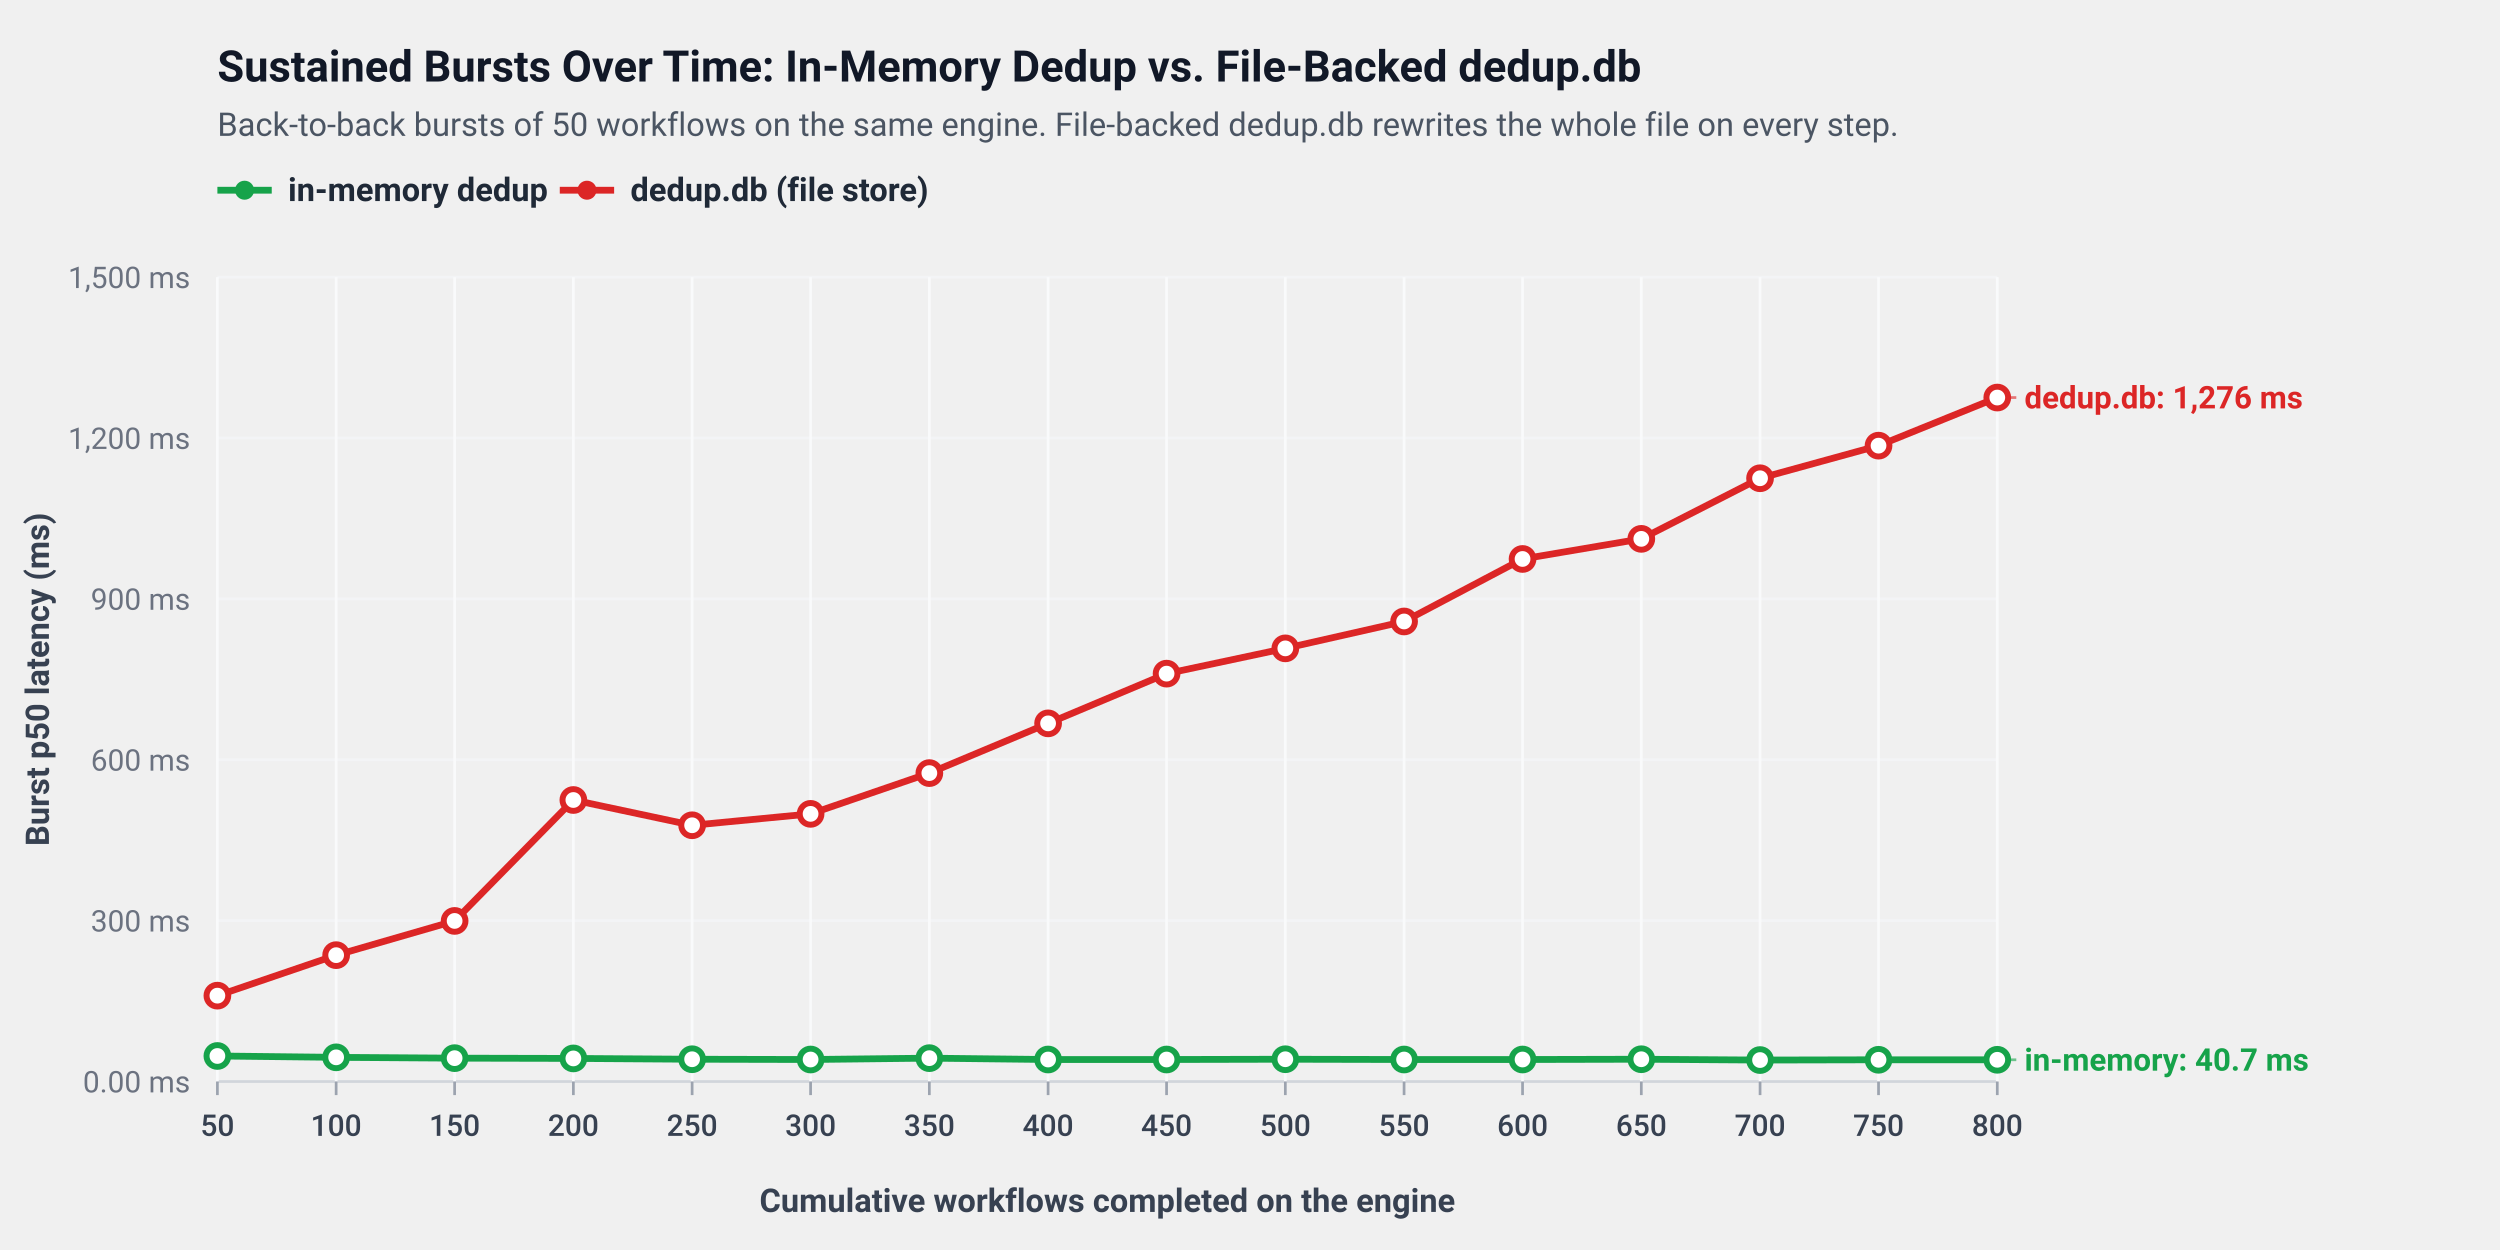
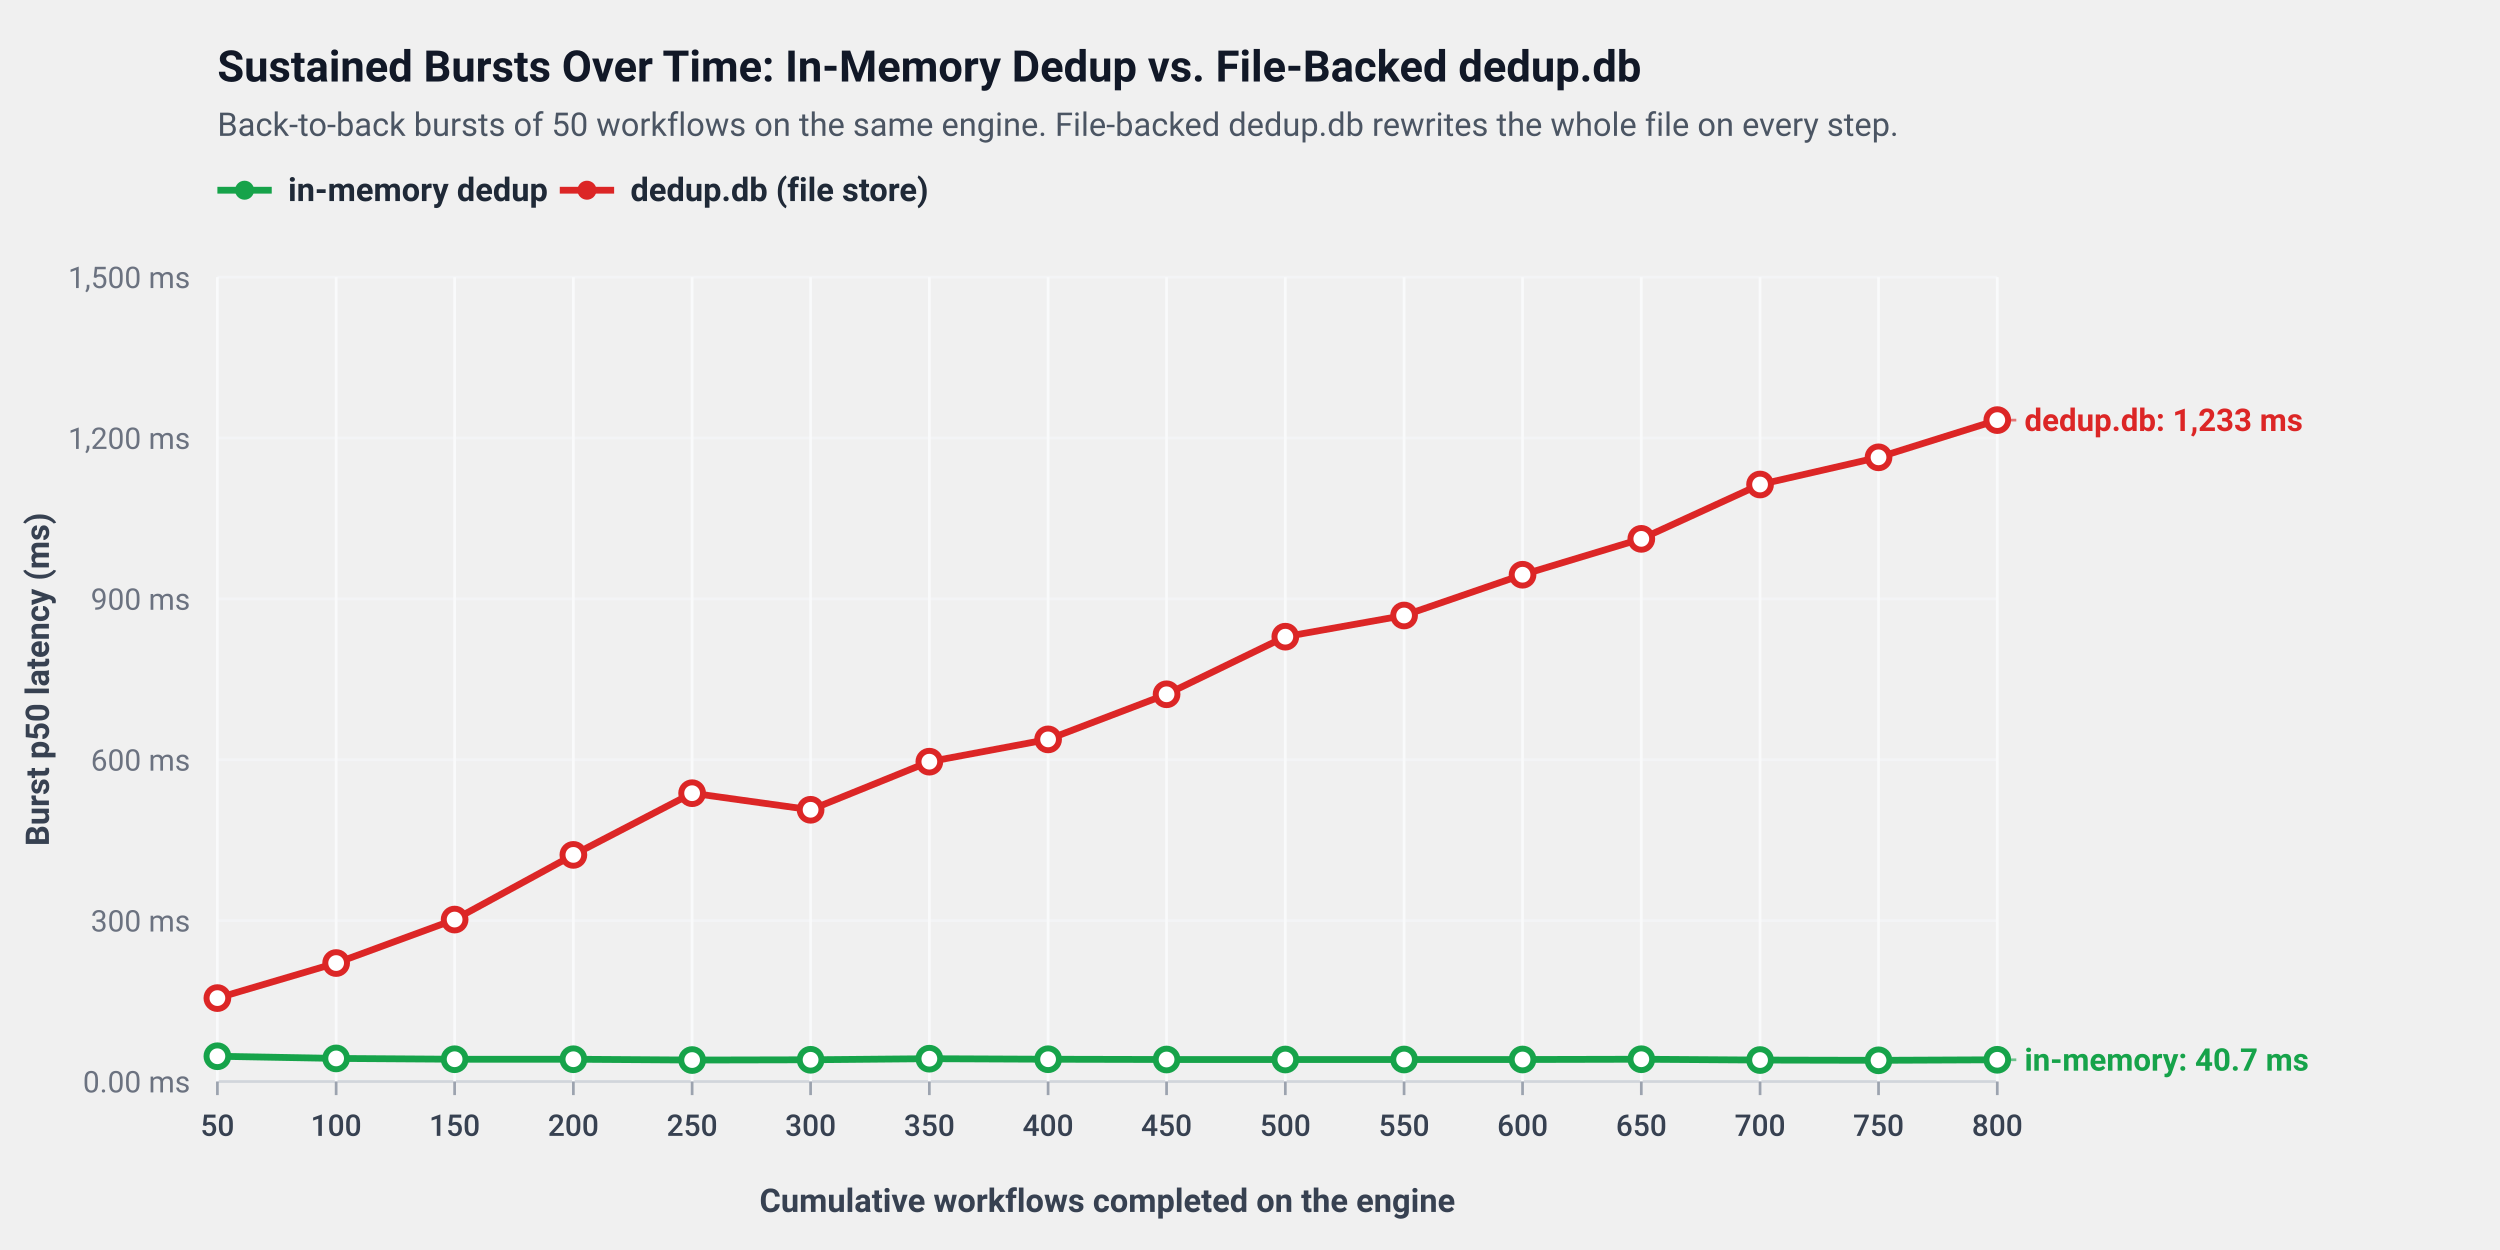
<svg xmlns="http://www.w3.org/2000/svg" viewBox="0 0 920 460" width="100%" style="font-family: -apple-system, BlinkMacSystemFont, 'Segoe UI', Roboto, Helvetica, Arial, sans-serif; background: #ffffff; border: 1px solid #e5e7eb; border-radius: 8px;">
  <text x="80" y="30" font-size="16" font-weight="700" fill="#111827">Sustained Bursts Over Time: In-Memory Dedup vs. File-Backed dedup.db</text>
  <text x="80" y="50" font-size="12" fill="#4b5563">Back-to-back bursts of 50 workflows on the same engine. File-backed dedup.db rewrites the whole file on every step.</text>
  <line x1="80.0" y1="70" x2="100.0" y2="70" stroke="#16a34a" stroke-width="2.5" />
  <circle cx="90.0" cy="70" r="3.5" fill="#16a34a" />
  <text x="106.0" y="74" font-size="12" font-weight="600" fill="#1f2937">in-memory dedup</text>
  <line x1="206.0" y1="70" x2="226.0" y2="70" stroke="#dc2626" stroke-width="2.5" />
  <circle cx="216.0" cy="70" r="3.5" fill="#dc2626" />
  <text x="232.0" y="74" font-size="12" font-weight="600" fill="#1f2937">dedup.db (file store)</text>
  <line x1="80" y1="398.0" x2="735" y2="398.0" stroke="#d1d5db" stroke-width="1" />
  <text x="70" y="402.0" font-size="11" fill="#6b7280" text-anchor="end">0.00 ms</text>
  <line x1="80" y1="338.8" x2="735" y2="338.8" stroke="#f3f4f6" stroke-width="1" />
  <text x="70" y="342.8" font-size="11" fill="#6b7280" text-anchor="end">300 ms</text>
  <line x1="80" y1="279.6" x2="735" y2="279.6" stroke="#f3f4f6" stroke-width="1" />
  <text x="70" y="283.6" font-size="11" fill="#6b7280" text-anchor="end">600 ms</text>
  <line x1="80" y1="220.4" x2="735" y2="220.4" stroke="#f3f4f6" stroke-width="1" />
  <text x="70" y="224.4" font-size="11" fill="#6b7280" text-anchor="end">900 ms</text>
  <line x1="80" y1="161.2" x2="735" y2="161.2" stroke="#f3f4f6" stroke-width="1" />
  <text x="70" y="165.2" font-size="11" fill="#6b7280" text-anchor="end">1,200 ms</text>
  <line x1="80" y1="102.0" x2="735" y2="102.0" stroke="#f3f4f6" stroke-width="1" />
  <text x="70" y="106.0" font-size="11" fill="#6b7280" text-anchor="end">1,500 ms</text>
  <line x1="80.0" y1="102" x2="80.0" y2="398" stroke="#f9fafb" stroke-width="1" />
  <line x1="80.0" y1="398" x2="80.0" y2="403" stroke="#9ca3af" stroke-width="1" />
  <text x="80.0" y="418" font-size="11" font-weight="500" fill="#374151" text-anchor="middle">50</text>
  <line x1="123.7" y1="102" x2="123.7" y2="398" stroke="#f9fafb" stroke-width="1" />
  <line x1="123.7" y1="398" x2="123.7" y2="403" stroke="#9ca3af" stroke-width="1" />
  <text x="123.7" y="418" font-size="11" font-weight="500" fill="#374151" text-anchor="middle">100</text>
  <line x1="167.3" y1="102" x2="167.3" y2="398" stroke="#f9fafb" stroke-width="1" />
  <line x1="167.3" y1="398" x2="167.3" y2="403" stroke="#9ca3af" stroke-width="1" />
  <text x="167.3" y="418" font-size="11" font-weight="500" fill="#374151" text-anchor="middle">150</text>
  <line x1="211.0" y1="102" x2="211.0" y2="398" stroke="#f9fafb" stroke-width="1" />
  <line x1="211.0" y1="398" x2="211.0" y2="403" stroke="#9ca3af" stroke-width="1" />
  <text x="211.0" y="418" font-size="11" font-weight="500" fill="#374151" text-anchor="middle">200</text>
  <line x1="254.7" y1="102" x2="254.7" y2="398" stroke="#f9fafb" stroke-width="1" />
  <line x1="254.7" y1="398" x2="254.7" y2="403" stroke="#9ca3af" stroke-width="1" />
  <text x="254.7" y="418" font-size="11" font-weight="500" fill="#374151" text-anchor="middle">250</text>
  <line x1="298.3" y1="102" x2="298.3" y2="398" stroke="#f9fafb" stroke-width="1" />
  <line x1="298.3" y1="398" x2="298.3" y2="403" stroke="#9ca3af" stroke-width="1" />
  <text x="298.3" y="418" font-size="11" font-weight="500" fill="#374151" text-anchor="middle">300</text>
  <line x1="342.0" y1="102" x2="342.0" y2="398" stroke="#f9fafb" stroke-width="1" />
  <line x1="342.0" y1="398" x2="342.0" y2="403" stroke="#9ca3af" stroke-width="1" />
  <text x="342.0" y="418" font-size="11" font-weight="500" fill="#374151" text-anchor="middle">350</text>
  <line x1="385.7" y1="102" x2="385.7" y2="398" stroke="#f9fafb" stroke-width="1" />
  <line x1="385.7" y1="398" x2="385.7" y2="403" stroke="#9ca3af" stroke-width="1" />
  <text x="385.7" y="418" font-size="11" font-weight="500" fill="#374151" text-anchor="middle">400</text>
  <line x1="429.3" y1="102" x2="429.3" y2="398" stroke="#f9fafb" stroke-width="1" />
  <line x1="429.3" y1="398" x2="429.3" y2="403" stroke="#9ca3af" stroke-width="1" />
  <text x="429.3" y="418" font-size="11" font-weight="500" fill="#374151" text-anchor="middle">450</text>
  <line x1="473.0" y1="102" x2="473.0" y2="398" stroke="#f9fafb" stroke-width="1" />
  <line x1="473.0" y1="398" x2="473.0" y2="403" stroke="#9ca3af" stroke-width="1" />
  <text x="473.0" y="418" font-size="11" font-weight="500" fill="#374151" text-anchor="middle">500</text>
  <line x1="516.7" y1="102" x2="516.7" y2="398" stroke="#f9fafb" stroke-width="1" />
  <line x1="516.7" y1="398" x2="516.7" y2="403" stroke="#9ca3af" stroke-width="1" />
  <text x="516.7" y="418" font-size="11" font-weight="500" fill="#374151" text-anchor="middle">550</text>
  <line x1="560.3" y1="102" x2="560.3" y2="398" stroke="#f9fafb" stroke-width="1" />
  <line x1="560.3" y1="398" x2="560.3" y2="403" stroke="#9ca3af" stroke-width="1" />
  <text x="560.3" y="418" font-size="11" font-weight="500" fill="#374151" text-anchor="middle">600</text>
  <line x1="604.0" y1="102" x2="604.0" y2="398" stroke="#f9fafb" stroke-width="1" />
  <line x1="604.0" y1="398" x2="604.0" y2="403" stroke="#9ca3af" stroke-width="1" />
  <text x="604.0" y="418" font-size="11" font-weight="500" fill="#374151" text-anchor="middle">650</text>
  <line x1="647.7" y1="102" x2="647.7" y2="398" stroke="#f9fafb" stroke-width="1" />
  <line x1="647.7" y1="398" x2="647.7" y2="403" stroke="#9ca3af" stroke-width="1" />
  <text x="647.7" y="418" font-size="11" font-weight="500" fill="#374151" text-anchor="middle">700</text>
  <line x1="691.3" y1="102" x2="691.3" y2="398" stroke="#f9fafb" stroke-width="1" />
  <line x1="691.3" y1="398" x2="691.3" y2="403" stroke="#9ca3af" stroke-width="1" />
  <text x="691.3" y="418" font-size="11" font-weight="500" fill="#374151" text-anchor="middle">750</text>
  <line x1="735.0" y1="102" x2="735.0" y2="398" stroke="#f9fafb" stroke-width="1" />
  <line x1="735.0" y1="398" x2="735.0" y2="403" stroke="#9ca3af" stroke-width="1" />
  <text x="735.0" y="418" font-size="11" font-weight="500" fill="#374151" text-anchor="middle">800</text>
  <text x="407.5" y="446" font-size="12" font-weight="600" fill="#374151" text-anchor="middle">Cumulative workflows completed on the engine</text>
  <text x="18" y="250.0" font-size="12" font-weight="600" fill="#374151" text-anchor="middle" transform="rotate(-90 18 250.0)">Burst p50 latency (ms)</text>
-   <polyline fill="none" stroke="#16a34a" stroke-width="2.5" points="80.0,388.6 123.7,389.1 167.3,389.4 211.0,389.5 254.7,389.8 298.3,389.9 342.0,389.4 385.7,389.9 429.3,389.9 473.0,389.8 516.7,389.9 560.3,389.9 604.0,389.8 647.7,390.1 691.3,390.0 735.0,390.0" />
-   <circle cx="80.0" cy="388.6" r="4" fill="#ffffff" stroke="#16a34a" stroke-width="2.2" />
-   <circle cx="123.7" cy="389.1" r="4" fill="#ffffff" stroke="#16a34a" stroke-width="2.2" />
-   <circle cx="167.3" cy="389.4" r="4" fill="#ffffff" stroke="#16a34a" stroke-width="2.2" />
-   <circle cx="211.0" cy="389.5" r="4" fill="#ffffff" stroke="#16a34a" stroke-width="2.2" />
-   <circle cx="254.7" cy="389.8" r="4" fill="#ffffff" stroke="#16a34a" stroke-width="2.2" />
-   <circle cx="298.3" cy="389.9" r="4" fill="#ffffff" stroke="#16a34a" stroke-width="2.2" />
-   <circle cx="342.0" cy="389.4" r="4" fill="#ffffff" stroke="#16a34a" stroke-width="2.2" />
-   <circle cx="385.7" cy="389.9" r="4" fill="#ffffff" stroke="#16a34a" stroke-width="2.2" />
+   <polyline fill="none" stroke="#16a34a" stroke-width="2.5" points="80.0,388.7 123.7,389.5 167.3,389.8 211.0,389.8 254.7,390.1 298.3,390.0 342.0,389.6 385.7,389.8 429.3,389.9 473.0,389.9 516.7,389.9 560.3,389.9 604.0,389.8 647.7,390.1 691.3,390.2 735.0,390.0" />
+   <circle cx="80.0" cy="388.7" r="4" fill="#ffffff" stroke="#16a34a" stroke-width="2.2" />
+   <circle cx="123.7" cy="389.5" r="4" fill="#ffffff" stroke="#16a34a" stroke-width="2.2" />
+   <circle cx="167.3" cy="389.8" r="4" fill="#ffffff" stroke="#16a34a" stroke-width="2.2" />
+   <circle cx="211.0" cy="389.8" r="4" fill="#ffffff" stroke="#16a34a" stroke-width="2.2" />
+   <circle cx="254.7" cy="390.1" r="4" fill="#ffffff" stroke="#16a34a" stroke-width="2.2" />
+   <circle cx="298.3" cy="390.0" r="4" fill="#ffffff" stroke="#16a34a" stroke-width="2.2" />
+   <circle cx="342.0" cy="389.6" r="4" fill="#ffffff" stroke="#16a34a" stroke-width="2.2" />
+   <circle cx="385.7" cy="389.8" r="4" fill="#ffffff" stroke="#16a34a" stroke-width="2.2" />
  <circle cx="429.3" cy="389.9" r="4" fill="#ffffff" stroke="#16a34a" stroke-width="2.2" />
-   <circle cx="473.0" cy="389.8" r="4" fill="#ffffff" stroke="#16a34a" stroke-width="2.2" />
+   <circle cx="473.0" cy="389.9" r="4" fill="#ffffff" stroke="#16a34a" stroke-width="2.2" />
  <circle cx="516.7" cy="389.9" r="4" fill="#ffffff" stroke="#16a34a" stroke-width="2.2" />
  <circle cx="560.3" cy="389.9" r="4" fill="#ffffff" stroke="#16a34a" stroke-width="2.2" />
  <circle cx="604.0" cy="389.8" r="4" fill="#ffffff" stroke="#16a34a" stroke-width="2.2" />
  <circle cx="647.7" cy="390.1" r="4" fill="#ffffff" stroke="#16a34a" stroke-width="2.2" />
-   <circle cx="691.3" cy="390.0" r="4" fill="#ffffff" stroke="#16a34a" stroke-width="2.2" />
+   <circle cx="691.3" cy="390.2" r="4" fill="#ffffff" stroke="#16a34a" stroke-width="2.2" />
  <circle cx="735.0" cy="390.0" r="4" fill="#ffffff" stroke="#16a34a" stroke-width="2.2" />
-   <polyline fill="none" stroke="#dc2626" stroke-width="2.5" points="80.0,366.4 123.7,351.5 167.3,338.9 211.0,294.4 254.7,303.7 298.3,299.5 342.0,284.5 385.7,266.2 429.3,247.9 473.0,238.6 516.7,228.7 560.3,205.7 604.0,198.3 647.7,176.0 691.3,164.0 735.0,146.3" />
-   <circle cx="80.0" cy="366.4" r="4" fill="#ffffff" stroke="#dc2626" stroke-width="2.2" />
-   <circle cx="123.7" cy="351.5" r="4" fill="#ffffff" stroke="#dc2626" stroke-width="2.2" />
-   <circle cx="167.3" cy="338.9" r="4" fill="#ffffff" stroke="#dc2626" stroke-width="2.2" />
-   <circle cx="211.0" cy="294.4" r="4" fill="#ffffff" stroke="#dc2626" stroke-width="2.2" />
-   <circle cx="254.7" cy="303.7" r="4" fill="#ffffff" stroke="#dc2626" stroke-width="2.2" />
-   <circle cx="298.3" cy="299.5" r="4" fill="#ffffff" stroke="#dc2626" stroke-width="2.2" />
-   <circle cx="342.0" cy="284.5" r="4" fill="#ffffff" stroke="#dc2626" stroke-width="2.2" />
-   <circle cx="385.7" cy="266.2" r="4" fill="#ffffff" stroke="#dc2626" stroke-width="2.2" />
-   <circle cx="429.3" cy="247.9" r="4" fill="#ffffff" stroke="#dc2626" stroke-width="2.2" />
-   <circle cx="473.0" cy="238.6" r="4" fill="#ffffff" stroke="#dc2626" stroke-width="2.2" />
-   <circle cx="516.7" cy="228.7" r="4" fill="#ffffff" stroke="#dc2626" stroke-width="2.2" />
-   <circle cx="560.3" cy="205.7" r="4" fill="#ffffff" stroke="#dc2626" stroke-width="2.2" />
+   <polyline fill="none" stroke="#dc2626" stroke-width="2.5" points="80.0,367.3 123.7,354.4 167.3,338.4 211.0,314.6 254.7,291.9 298.3,298.0 342.0,280.3 385.7,272.1 429.3,255.5 473.0,234.3 516.7,226.5 560.3,211.5 604.0,198.3 647.7,178.3 691.3,168.3 735.0,154.6" />
+   <circle cx="80.0" cy="367.3" r="4" fill="#ffffff" stroke="#dc2626" stroke-width="2.2" />
+   <circle cx="123.7" cy="354.4" r="4" fill="#ffffff" stroke="#dc2626" stroke-width="2.2" />
+   <circle cx="167.3" cy="338.4" r="4" fill="#ffffff" stroke="#dc2626" stroke-width="2.2" />
+   <circle cx="211.0" cy="314.6" r="4" fill="#ffffff" stroke="#dc2626" stroke-width="2.2" />
+   <circle cx="254.7" cy="291.9" r="4" fill="#ffffff" stroke="#dc2626" stroke-width="2.2" />
+   <circle cx="298.3" cy="298.0" r="4" fill="#ffffff" stroke="#dc2626" stroke-width="2.2" />
+   <circle cx="342.0" cy="280.3" r="4" fill="#ffffff" stroke="#dc2626" stroke-width="2.2" />
+   <circle cx="385.7" cy="272.1" r="4" fill="#ffffff" stroke="#dc2626" stroke-width="2.2" />
+   <circle cx="429.3" cy="255.5" r="4" fill="#ffffff" stroke="#dc2626" stroke-width="2.2" />
+   <circle cx="473.0" cy="234.3" r="4" fill="#ffffff" stroke="#dc2626" stroke-width="2.2" />
+   <circle cx="516.7" cy="226.5" r="4" fill="#ffffff" stroke="#dc2626" stroke-width="2.2" />
+   <circle cx="560.3" cy="211.5" r="4" fill="#ffffff" stroke="#dc2626" stroke-width="2.2" />
  <circle cx="604.0" cy="198.3" r="4" fill="#ffffff" stroke="#dc2626" stroke-width="2.2" />
-   <circle cx="647.7" cy="176.0" r="4" fill="#ffffff" stroke="#dc2626" stroke-width="2.2" />
-   <circle cx="691.3" cy="164.0" r="4" fill="#ffffff" stroke="#dc2626" stroke-width="2.2" />
-   <circle cx="735.0" cy="146.3" r="4" fill="#ffffff" stroke="#dc2626" stroke-width="2.2" />
-   <line x1="740.0" y1="146.3" x2="742.0" y2="146.3" stroke="#dc2626" stroke-width="1" stroke-opacity="0.6" />
-   <text x="745.0" y="150.3" font-size="11.5" font-weight="600" fill="#dc2626">dedup.db: 1,276 ms</text>
+   <circle cx="647.7" cy="178.3" r="4" fill="#ffffff" stroke="#dc2626" stroke-width="2.2" />
+   <circle cx="691.3" cy="168.3" r="4" fill="#ffffff" stroke="#dc2626" stroke-width="2.2" />
+   <circle cx="735.0" cy="154.6" r="4" fill="#ffffff" stroke="#dc2626" stroke-width="2.2" />
+   <line x1="740.0" y1="154.6" x2="742.0" y2="154.6" stroke="#dc2626" stroke-width="1" stroke-opacity="0.6" />
+   <text x="745.0" y="158.6" font-size="11.5" font-weight="600" fill="#dc2626">dedup.db: 1,233 ms</text>
  <line x1="740.0" y1="390.0" x2="742.0" y2="390.0" stroke="#16a34a" stroke-width="1" stroke-opacity="0.6" />
  <text x="745.0" y="394.0" font-size="11.5" font-weight="600" fill="#16a34a">in-memory: 40.7 ms</text>
</svg>
